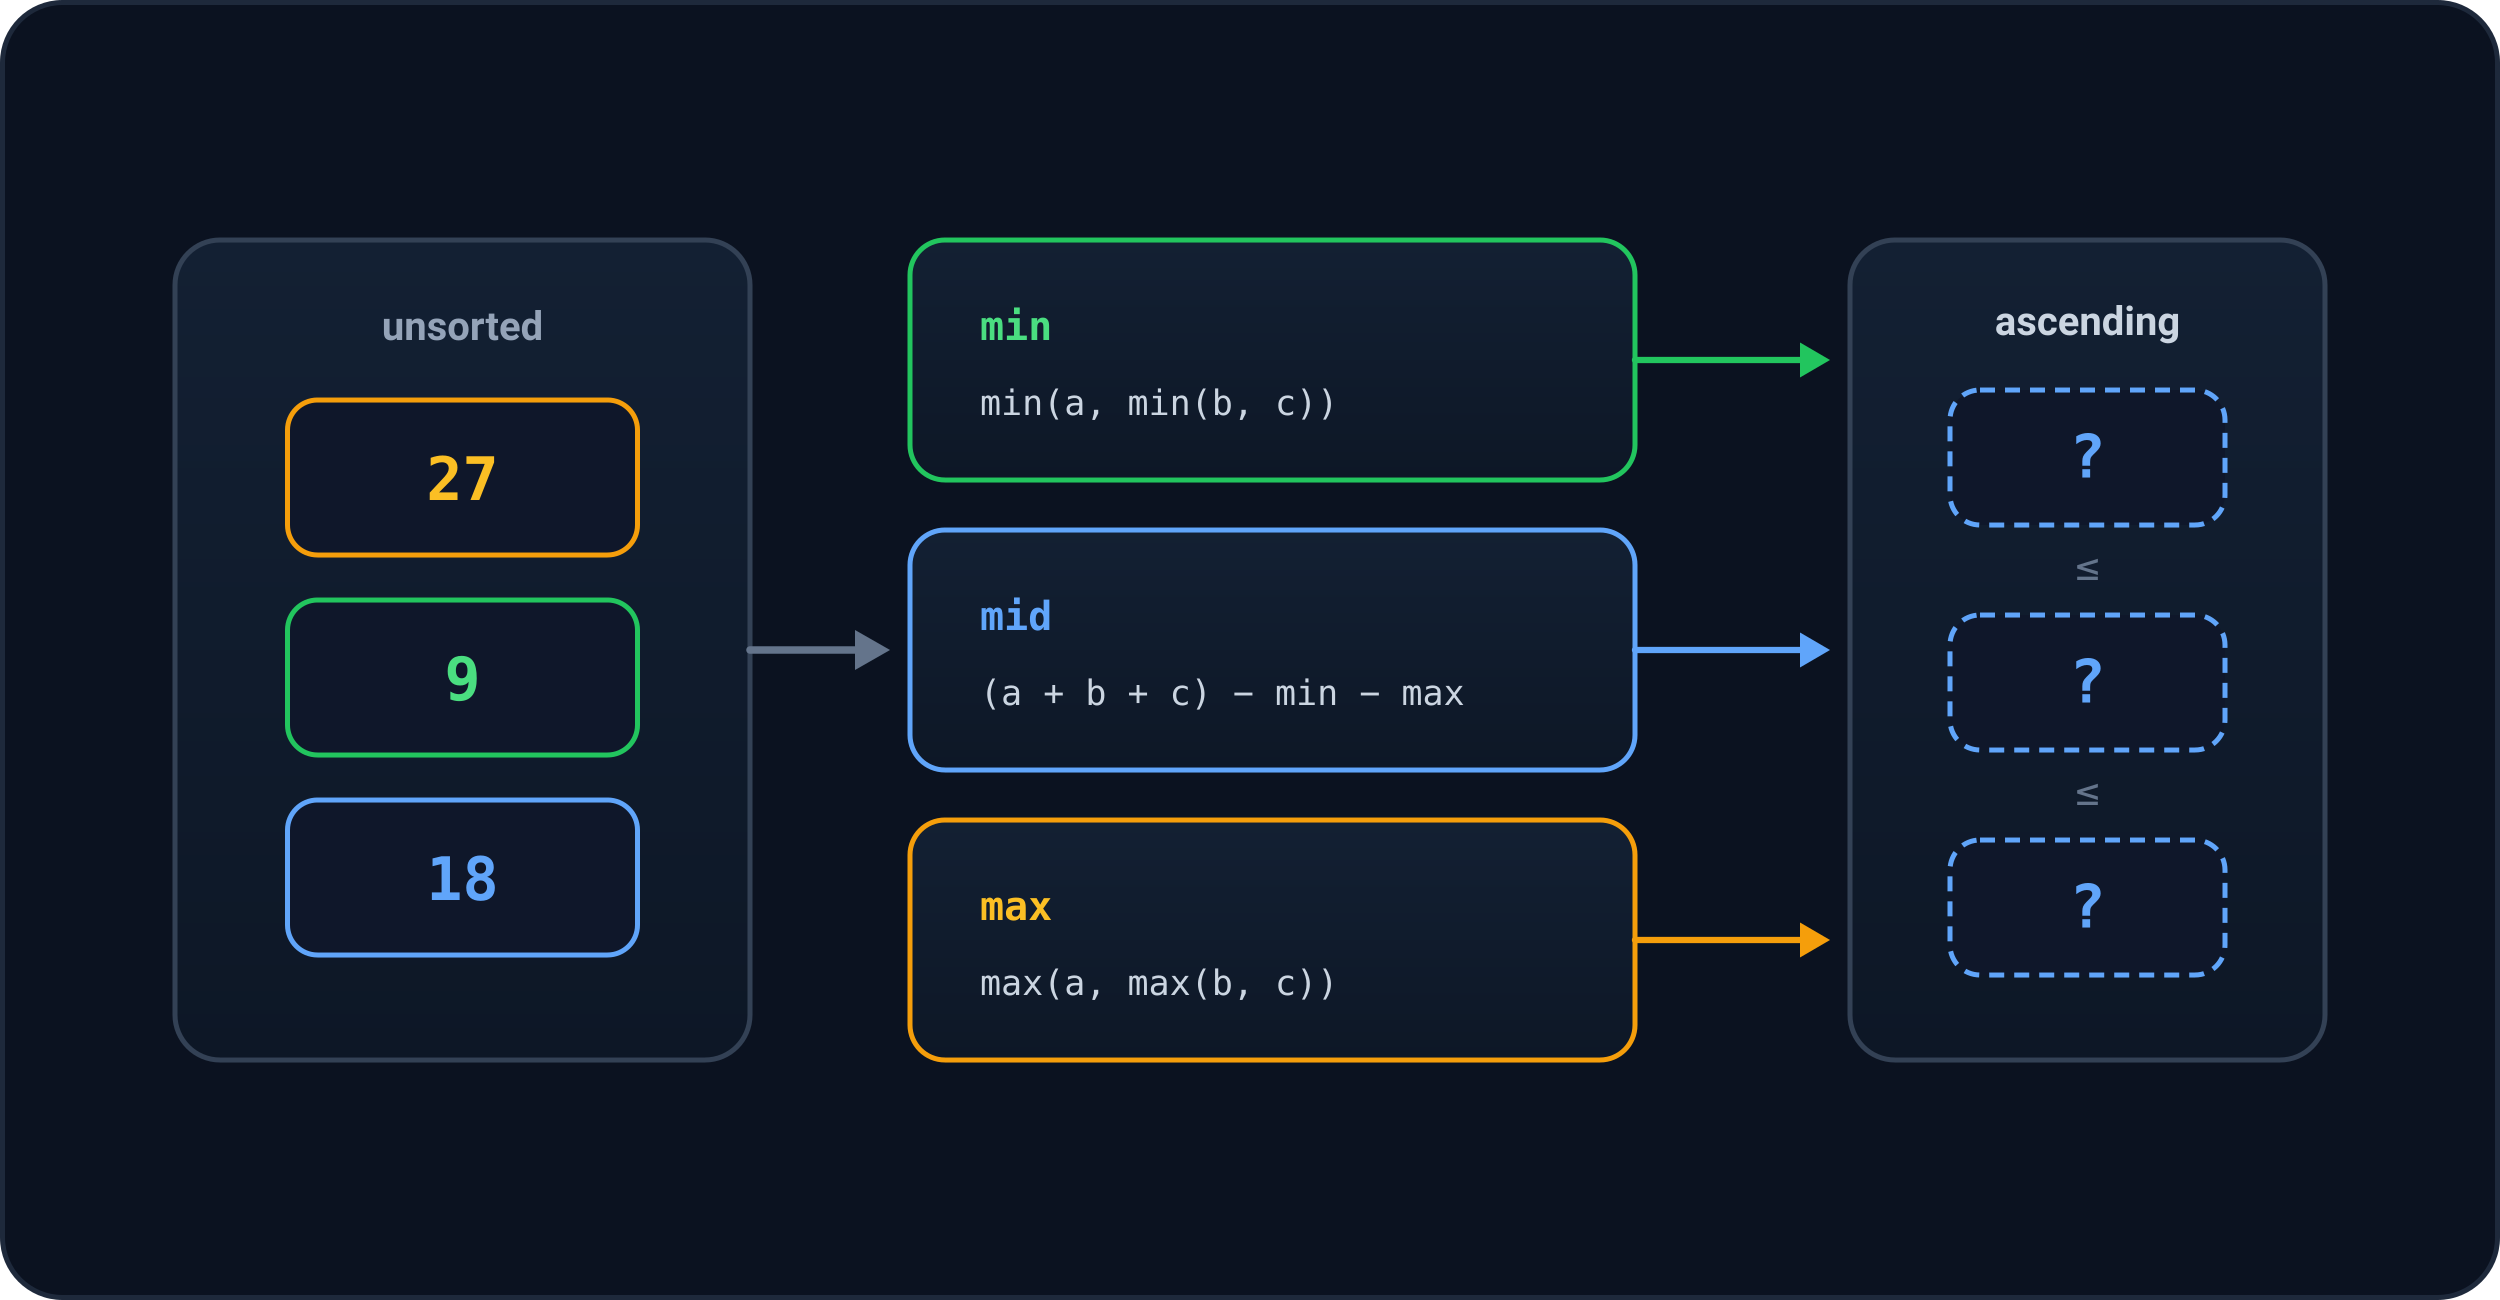
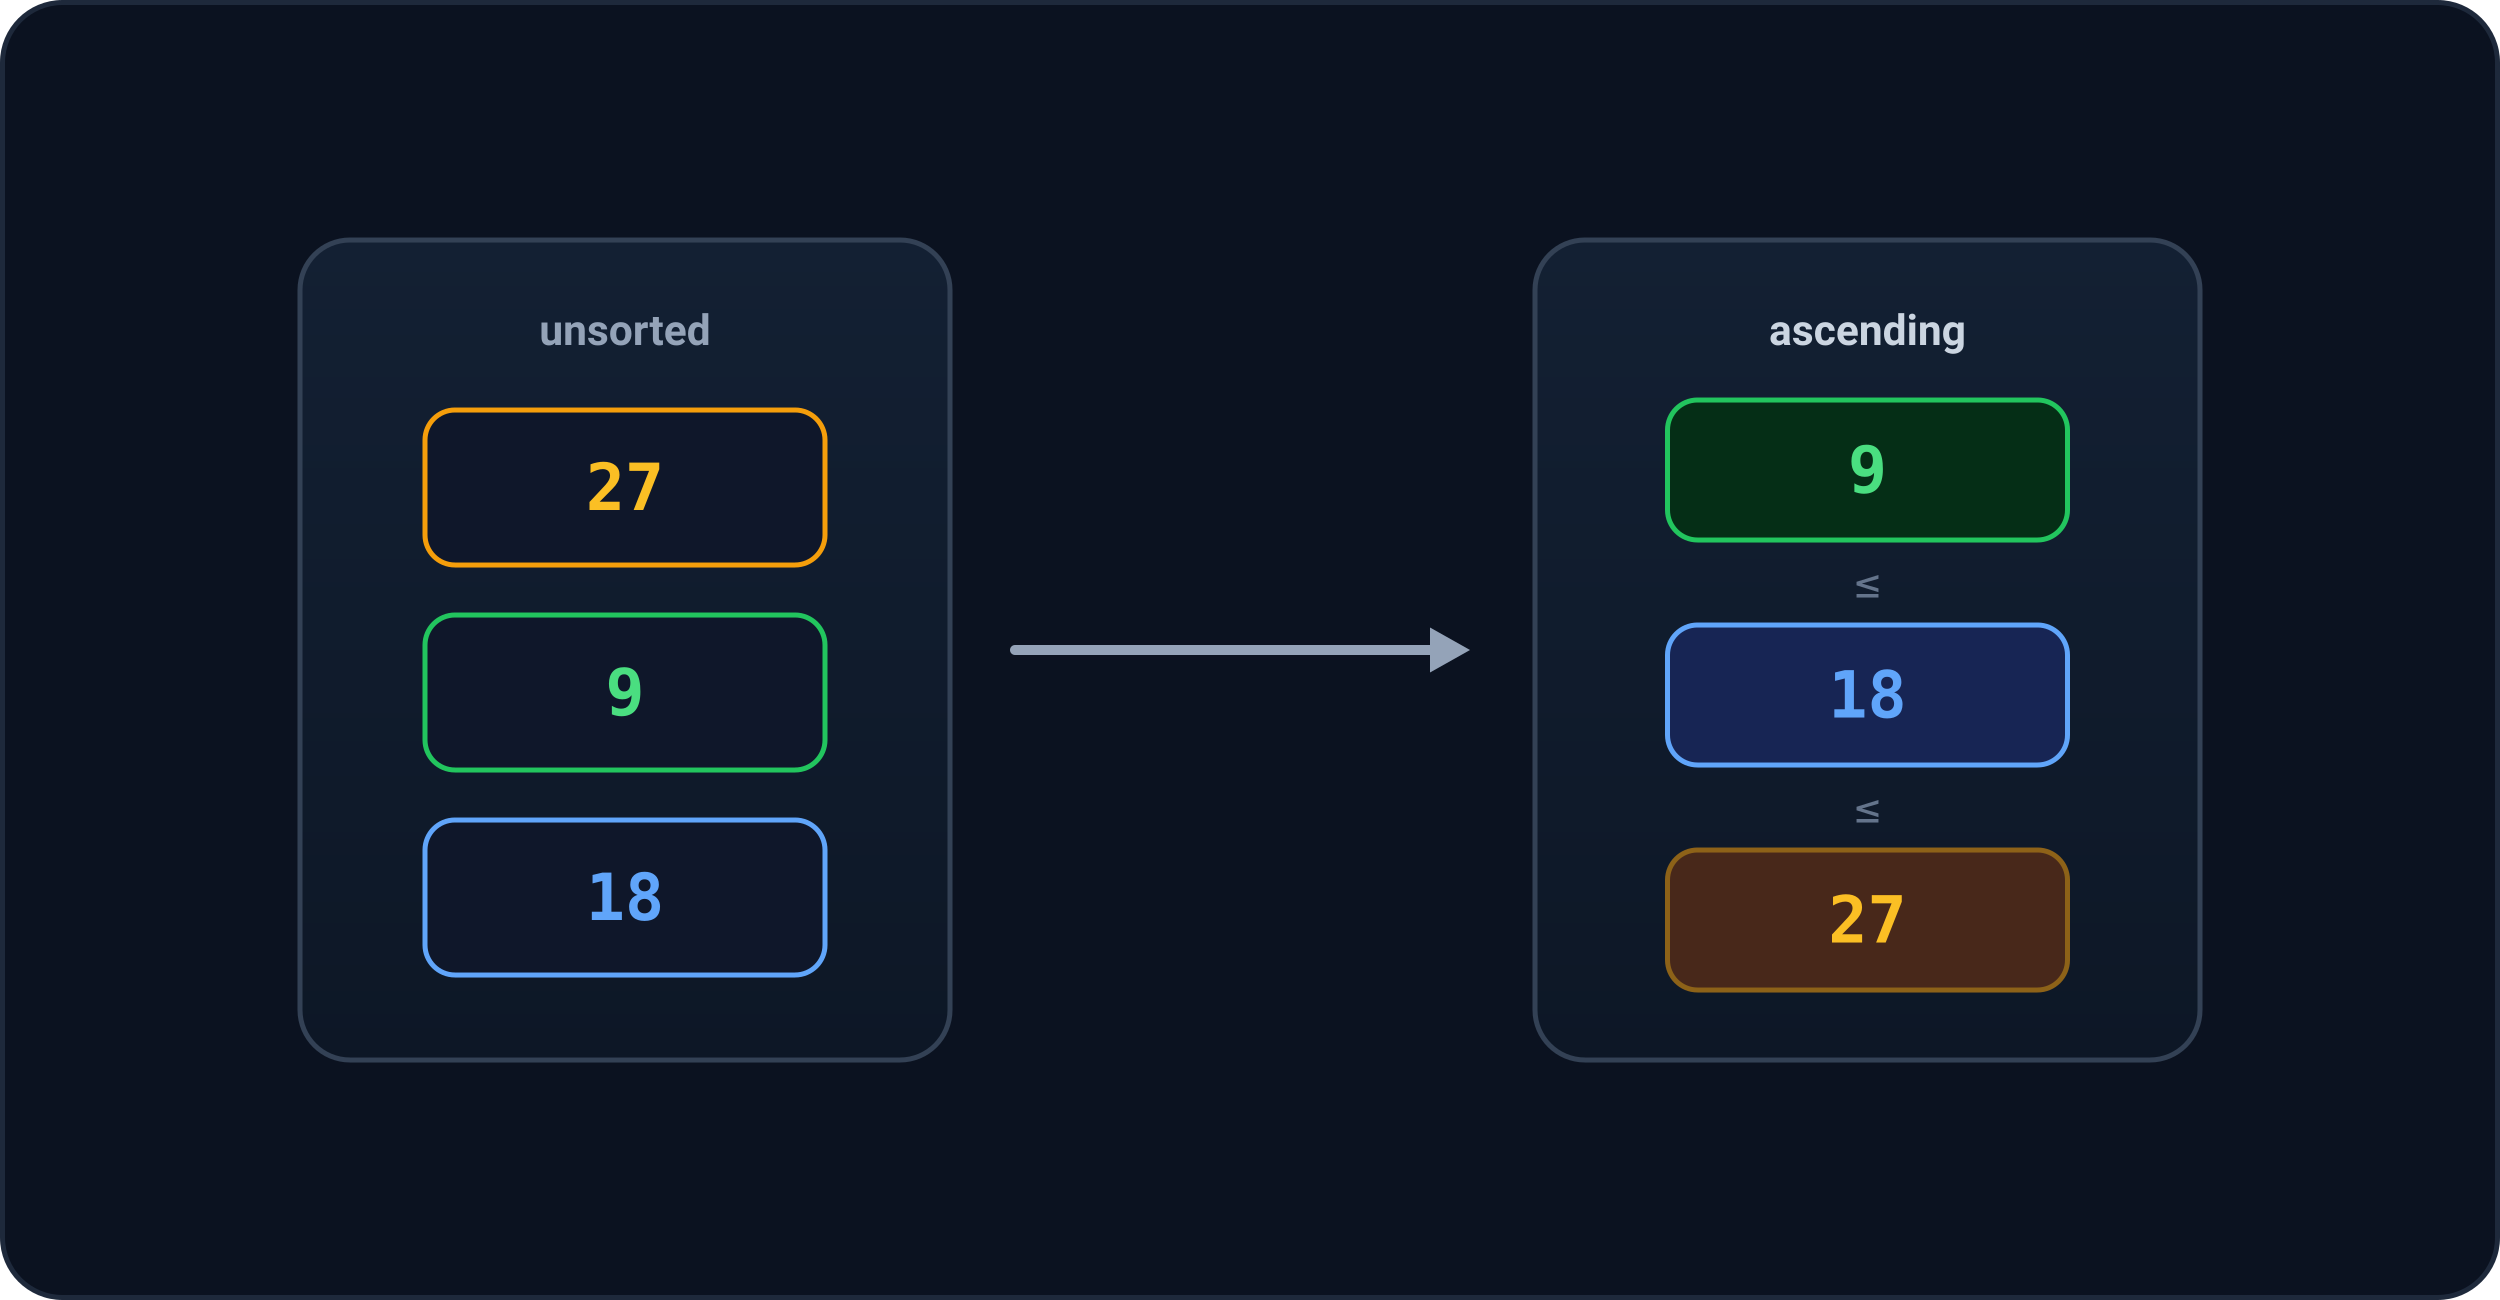
<svg xmlns="http://www.w3.org/2000/svg" viewBox="0 0 1000 520" role="img" aria-labelledby="sort3Title sort3Desc">
  <defs>
    <linearGradient id="s3Panel" x1="0" y1="0" x2="0" y2="1">
      <stop offset="0%" stop-color="#132033" />
      <stop offset="100%" stop-color="#0d1726" />
    </linearGradient>
  </defs>
  <rect x="1" y="1" width="998" height="518" rx="24" fill="#0b1220" stroke="#1e293b" stroke-width="2" />
  <g>
-     <rect x="70" y="96" width="230" height="328" rx="18" fill="url(#s3Panel)" stroke="#334155" stroke-width="2" />
-     <text x="185" y="136" text-anchor="middle" font-family="ui-sans-serif, system-ui, -apple-system, Segoe UI, Roboto, sans-serif" font-size="16" font-weight="600" fill="#94a3b8">unsorted</text>
-     <rect x="115" y="160" width="140" height="62" rx="12" fill="#0f172a" stroke="#f59e0b" stroke-width="2" />
-     <text x="185" y="200" text-anchor="middle" font-family="ui-monospace, SFMono-Regular, Menlo, Consolas, monospace" font-size="24" font-weight="700" fill="#fbbf24">27</text>
-     <rect x="115" y="240" width="140" height="62" rx="12" fill="#0f172a" stroke="#22c55e" stroke-width="2" />
-     <text x="185" y="280" text-anchor="middle" font-family="ui-monospace, SFMono-Regular, Menlo, Consolas, monospace" font-size="24" font-weight="700" fill="#4ade80">9</text>
-     <rect x="115" y="320" width="140" height="62" rx="12" fill="#0f172a" stroke="#60a5fa" stroke-width="2" />
-     <text x="185" y="360" text-anchor="middle" font-family="ui-monospace, SFMono-Regular, Menlo, Consolas, monospace" font-size="24" font-weight="700" fill="#60a5fa">18</text>
+     <rect x="120" y="96" width="260" height="328" rx="20" fill="url(#s3Panel)" stroke="#334155" stroke-width="2" />
+     <text x="250" y="138" text-anchor="middle" font-family="ui-sans-serif, system-ui, -apple-system, Segoe UI, Roboto, sans-serif" font-size="17" font-weight="600" fill="#94a3b8">unsorted</text>
+     <rect x="170" y="164" width="160" height="62" rx="12" fill="#0f172a" stroke="#f59e0b" stroke-width="2" />
+     <text x="250" y="204" text-anchor="middle" font-family="ui-monospace, SFMono-Regular, Menlo, Consolas, monospace" font-size="26" font-weight="700" fill="#fbbf24">27</text>
+     <rect x="170" y="246" width="160" height="62" rx="12" fill="#0f172a" stroke="#22c55e" stroke-width="2" />
+     <text x="250" y="286" text-anchor="middle" font-family="ui-monospace, SFMono-Regular, Menlo, Consolas, monospace" font-size="26" font-weight="700" fill="#4ade80">9</text>
+     <rect x="170" y="328" width="160" height="62" rx="12" fill="#0f172a" stroke="#60a5fa" stroke-width="2" />
+     <text x="250" y="368" text-anchor="middle" font-family="ui-monospace, SFMono-Regular, Menlo, Consolas, monospace" font-size="26" font-weight="700" fill="#60a5fa">18</text>
  </g>
  <g>
-     <line x1="300" y1="260" x2="344" y2="260" stroke="#64748b" stroke-width="3" stroke-linecap="round" />
-     <polygon points="342,252 356,260 342,268" fill="#64748b" />
-     <rect x="364" y="96" width="290" height="96" rx="14" fill="url(#s3Panel)" stroke="#22c55e" stroke-width="2" />
-     <text x="392" y="136" font-family="ui-monospace, SFMono-Regular, Menlo, Consolas, monospace" font-size="16" font-weight="700" fill="#4ade80">min</text>
-     <text x="392" y="166" font-family="ui-monospace, SFMono-Regular, Menlo, Consolas, monospace" font-size="14" fill="#cbd5e1">min(a, min(b, c))</text>
-     <rect x="364" y="212" width="290" height="96" rx="14" fill="url(#s3Panel)" stroke="#60a5fa" stroke-width="2" />
-     <text x="392" y="252" font-family="ui-monospace, SFMono-Regular, Menlo, Consolas, monospace" font-size="16" font-weight="700" fill="#60a5fa">mid</text>
-     <text x="392" y="282" font-family="ui-monospace, SFMono-Regular, Menlo, Consolas, monospace" font-size="14" fill="#cbd5e1">(a + b + c) − min − max</text>
-     <rect x="364" y="328" width="290" height="96" rx="14" fill="url(#s3Panel)" stroke="#f59e0b" stroke-width="2" />
-     <text x="392" y="368" font-family="ui-monospace, SFMono-Regular, Menlo, Consolas, monospace" font-size="16" font-weight="700" fill="#fbbf24">max</text>
-     <text x="392" y="398" font-family="ui-monospace, SFMono-Regular, Menlo, Consolas, monospace" font-size="14" fill="#cbd5e1">max(a, max(b, c))</text>
+     <line x1="406" y1="260" x2="574" y2="260" stroke="#94a3b8" stroke-width="4" stroke-linecap="round" />
+     <polygon points="572,251 588,260 572,269" fill="#94a3b8" />
  </g>
  <g>
-     <line x1="654" y1="144" x2="722" y2="144" stroke="#22c55e" stroke-width="2.5" stroke-linecap="round" />
-     <polygon points="720,137 732,144 720,151" fill="#22c55e" />
-     <line x1="654" y1="260" x2="722" y2="260" stroke="#60a5fa" stroke-width="2.5" stroke-linecap="round" />
-     <polygon points="720,253 732,260 720,267" fill="#60a5fa" />
-     <line x1="654" y1="376" x2="722" y2="376" stroke="#f59e0b" stroke-width="2.5" stroke-linecap="round" />
-     <polygon points="720,369 732,376 720,383" fill="#f59e0b" />
-     <rect x="740" y="96" width="190" height="328" rx="18" fill="url(#s3Panel)" stroke="#334155" stroke-width="2" />
-     <text x="835" y="134" text-anchor="middle" font-family="ui-sans-serif, system-ui, -apple-system, Segoe UI, Roboto, sans-serif" font-size="16" font-weight="600" fill="#cbd5e1">ascending</text>
-     <rect x="780" y="156" width="110" height="54" rx="12" fill="#0f172a" stroke="#60a5fa" stroke-width="2" stroke-dasharray="6 4" />
-     <text x="835" y="191" text-anchor="middle" font-family="ui-monospace, SFMono-Regular, Menlo, Consolas, monospace" font-size="24" font-weight="700" fill="#60a5fa">?</text>
-     <text x="835" y="232" text-anchor="middle" font-family="ui-monospace, SFMono-Regular, Menlo, Consolas, monospace" font-size="16" fill="#64748b">≤</text>
-     <rect x="780" y="246" width="110" height="54" rx="12" fill="#0f172a" stroke="#60a5fa" stroke-width="2" stroke-dasharray="6 4" />
-     <text x="835" y="281" text-anchor="middle" font-family="ui-monospace, SFMono-Regular, Menlo, Consolas, monospace" font-size="24" font-weight="700" fill="#60a5fa">?</text>
-     <text x="835" y="322" text-anchor="middle" font-family="ui-monospace, SFMono-Regular, Menlo, Consolas, monospace" font-size="16" fill="#64748b">≤</text>
-     <rect x="780" y="336" width="110" height="54" rx="12" fill="#0f172a" stroke="#60a5fa" stroke-width="2" stroke-dasharray="6 4" />
-     <text x="835" y="371" text-anchor="middle" font-family="ui-monospace, SFMono-Regular, Menlo, Consolas, monospace" font-size="24" font-weight="700" fill="#60a5fa">?</text>
+     <rect x="614" y="96" width="266" height="328" rx="20" fill="url(#s3Panel)" stroke="#334155" stroke-width="2" />
+     <text x="747" y="138" text-anchor="middle" font-family="ui-sans-serif, system-ui, -apple-system, Segoe UI, Roboto, sans-serif" font-size="17" font-weight="600" fill="#cbd5e1">ascending</text>
+     <rect x="667" y="160" width="160" height="56" rx="12" fill="#052e16" stroke="#22c55e" stroke-width="2" />
+     <text x="747" y="197" text-anchor="middle" font-family="ui-monospace, SFMono-Regular, Menlo, Consolas, monospace" font-size="26" font-weight="700" fill="#4ade80">9</text>
+     <text x="747" y="239" text-anchor="middle" font-family="ui-monospace, SFMono-Regular, Menlo, Consolas, monospace" font-size="17" fill="#64748b">≤</text>
+     <rect x="667" y="250" width="160" height="56" rx="12" fill="#172554" stroke="#60a5fa" stroke-width="2" />
+     <text x="747" y="287" text-anchor="middle" font-family="ui-monospace, SFMono-Regular, Menlo, Consolas, monospace" font-size="26" font-weight="700" fill="#60a5fa">18</text>
+     <text x="747" y="329" text-anchor="middle" font-family="ui-monospace, SFMono-Regular, Menlo, Consolas, monospace" font-size="17" fill="#64748b">≤</text>
+     <rect x="667" y="340" width="160" height="56" rx="12" fill="#78350f" opacity="0.55" stroke="#f59e0b" stroke-width="2" />
+     <text x="747" y="377" text-anchor="middle" font-family="ui-monospace, SFMono-Regular, Menlo, Consolas, monospace" font-size="26" font-weight="700" fill="#fbbf24">27</text>
  </g>
</svg>
